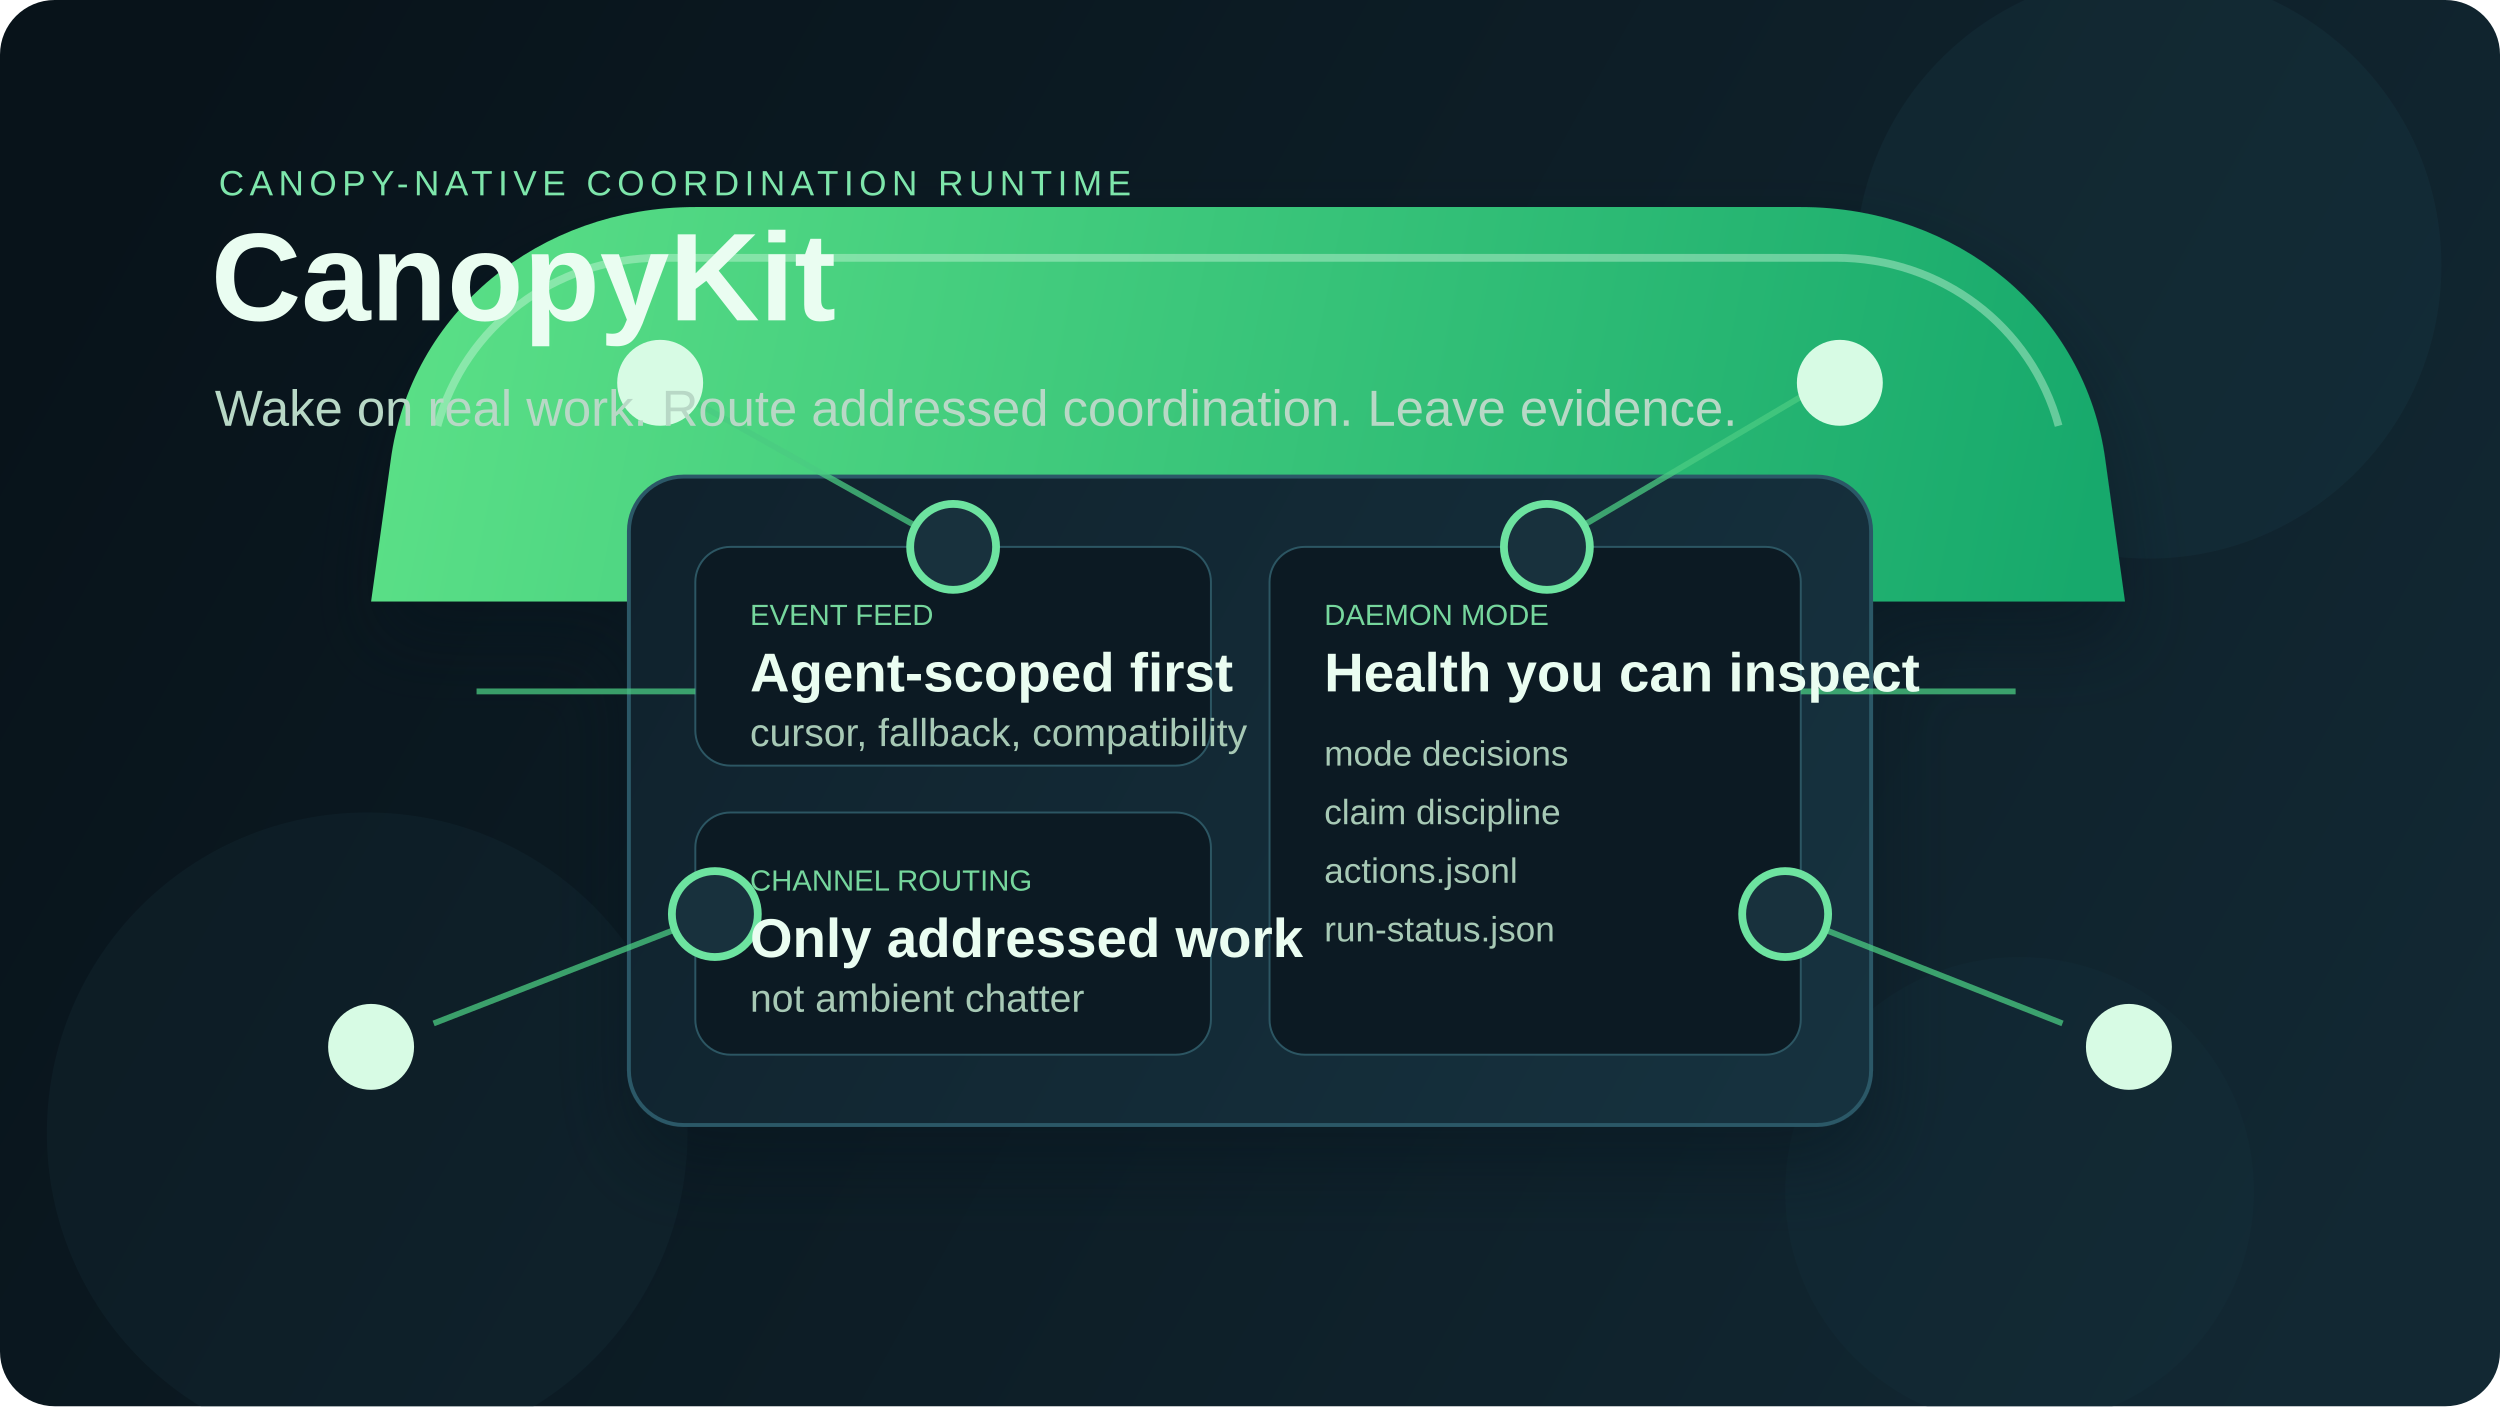
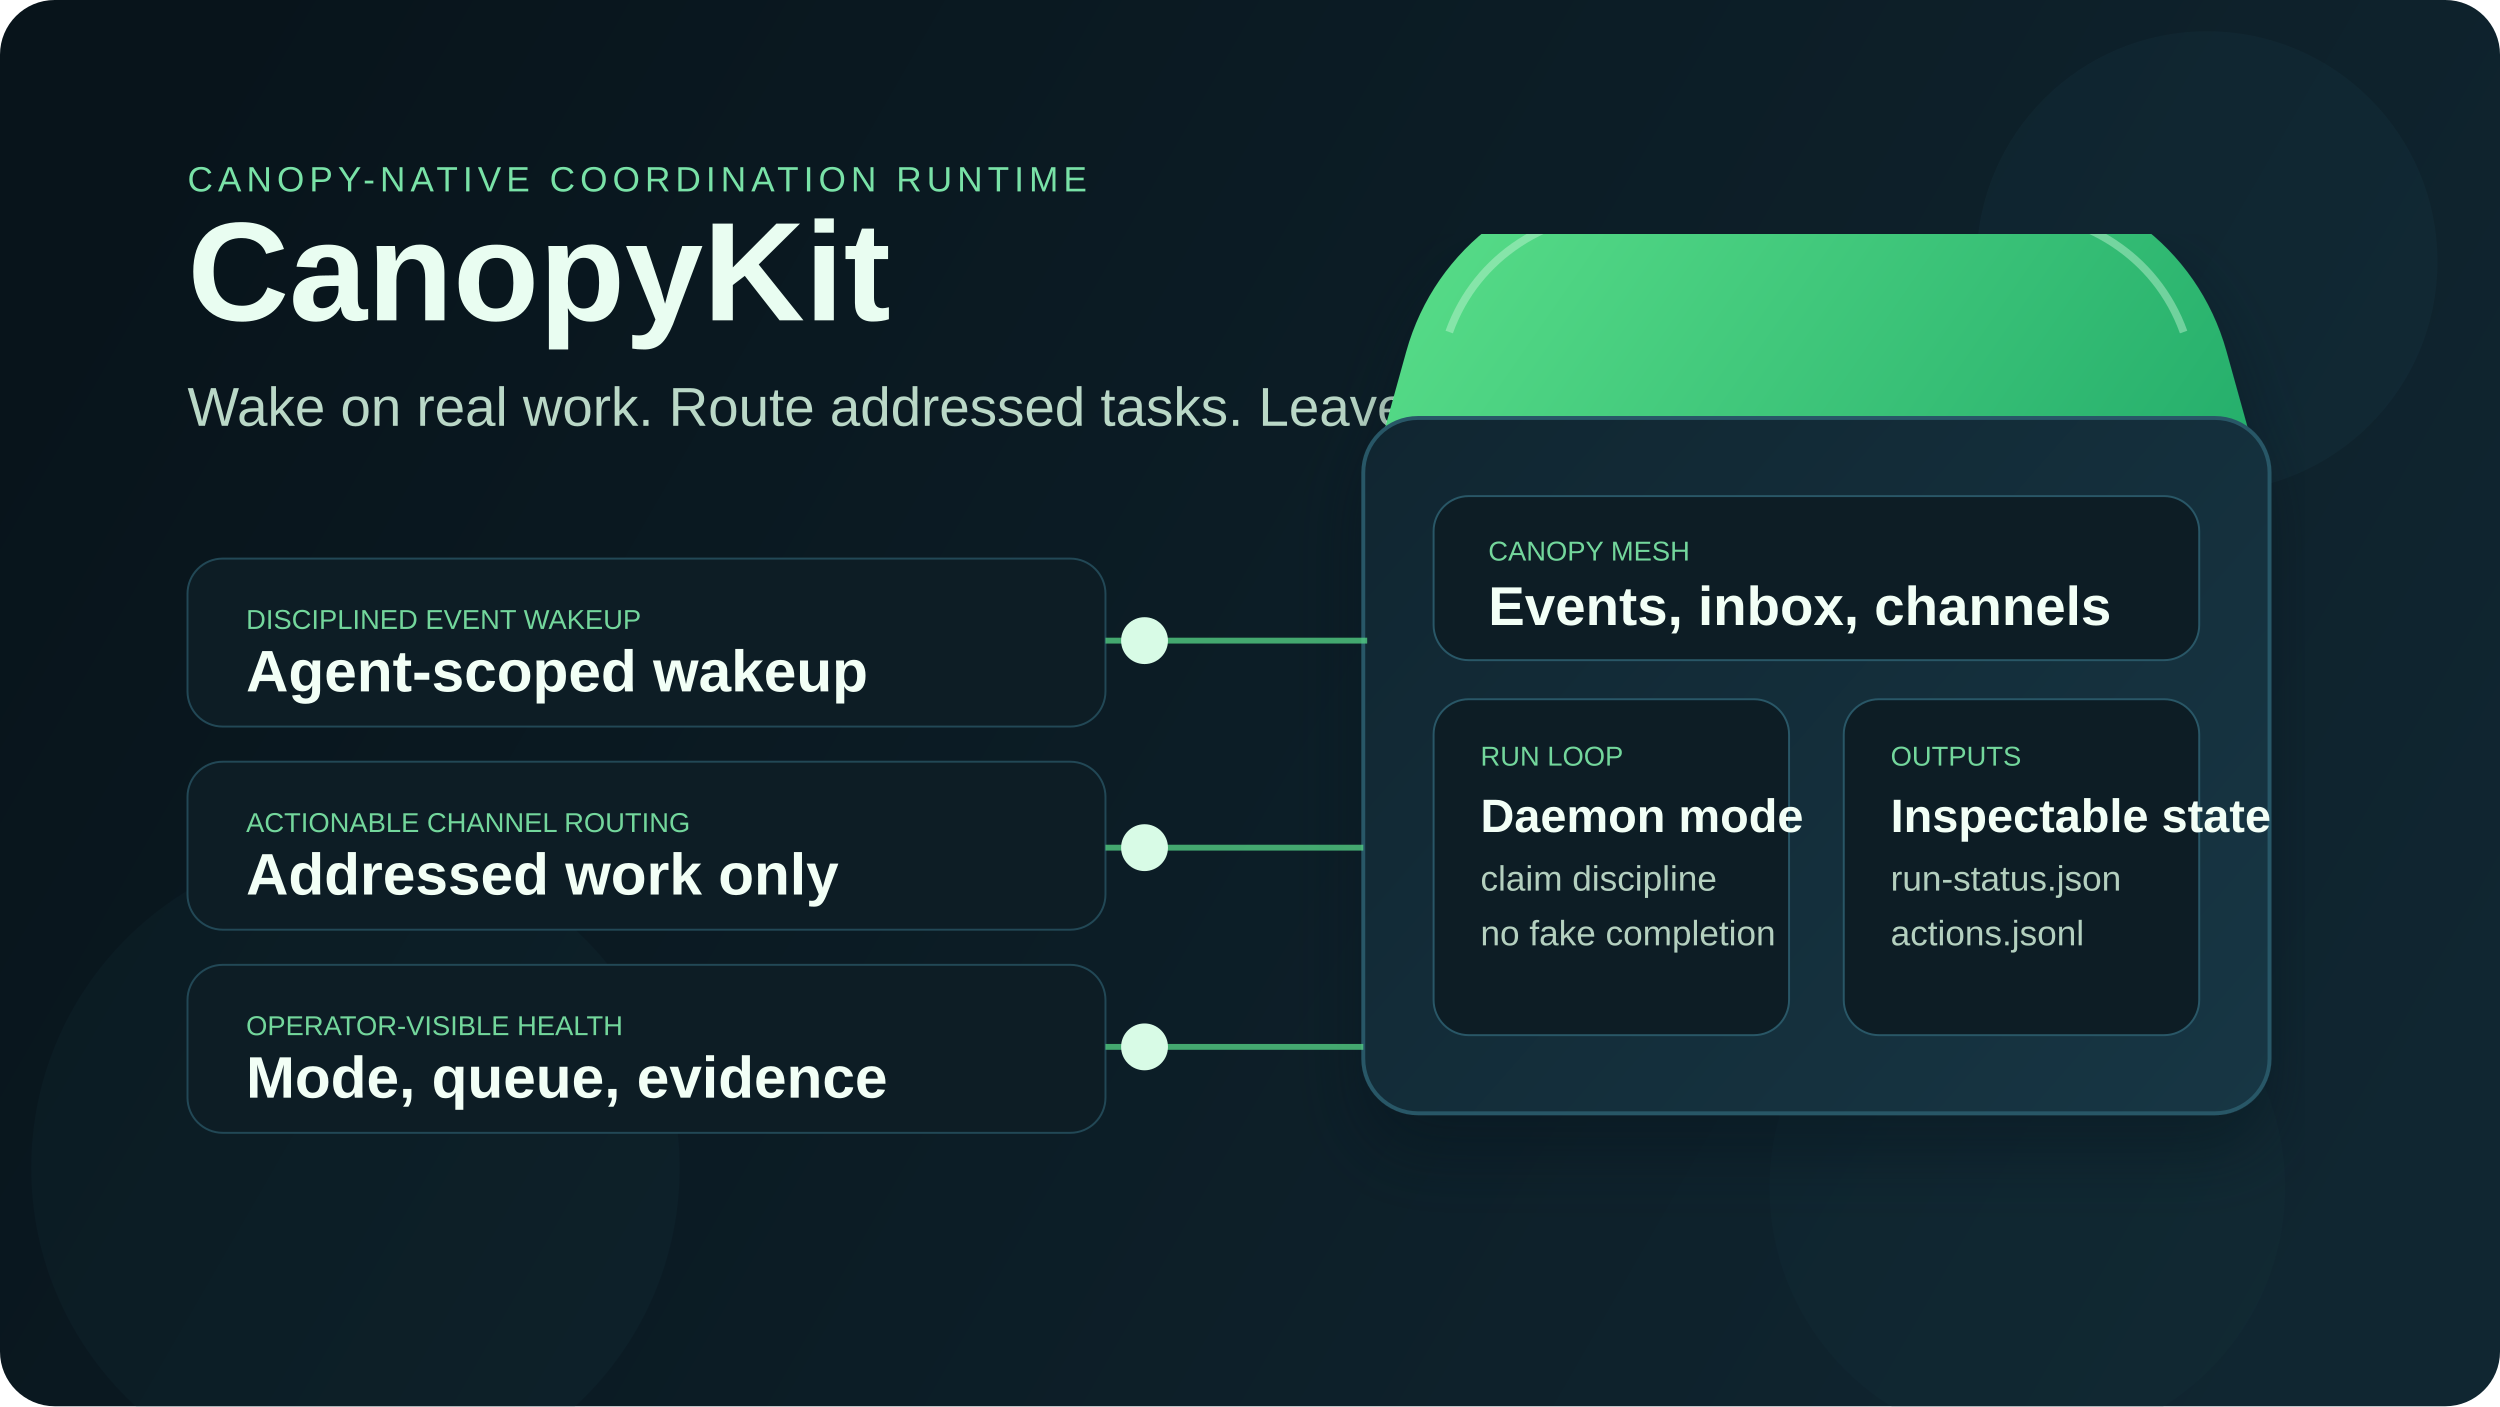
<svg xmlns="http://www.w3.org/2000/svg" width="1280" height="720" viewBox="0 0 1280 720" fill="none" role="img" aria-labelledby="title desc">
  <defs>
-     <linearGradient id="bg" x1="80" y1="48" x2="1200" y2="672" gradientUnits="userSpaceOnUse">
-       <stop stop-color="#08131A" />
-       <stop offset="1" stop-color="#122833" />
+     <linearGradient id="bg" x1="94" y1="48" x2="1184" y2="674" gradientUnits="userSpaceOnUse">
+       <stop stop-color="#08141B" />
+       <stop offset="1" stop-color="#102631" />
    </linearGradient>
-     <linearGradient id="canopy" x1="210" y1="92" x2="1072" y2="264" gradientUnits="userSpaceOnUse">
-       <stop stop-color="#5BE087" />
-       <stop offset="1" stop-color="#17A96C" />
+     <linearGradient id="leaf" x1="728" y1="90" x2="1118" y2="360" gradientUnits="userSpaceOnUse">
+       <stop stop-color="#59DE89" />
+       <stop offset="1" stop-color="#1FA968" />
    </linearGradient>
-     <linearGradient id="panel" x1="340" y1="246" x2="938" y2="574" gradientUnits="userSpaceOnUse">
-       <stop stop-color="#10222D" />
-       <stop offset="1" stop-color="#16323F" />
+     <linearGradient id="panel" x1="664" y1="212" x2="1120" y2="612" gradientUnits="userSpaceOnUse">
+       <stop stop-color="#102530" />
+       <stop offset="1" stop-color="#173644" />
    </linearGradient>
-     <filter id="shadow" x="120" y="70" width="1040" height="560" filterUnits="userSpaceOnUse" color-interpolation-filters="sRGB">
+     <filter id="shadow" x="610" y="120" width="570" height="520" filterUnits="userSpaceOnUse" color-interpolation-filters="sRGB">
      <feFlood flood-opacity="0" result="BackgroundImageFix" />
      <feColorMatrix in="SourceAlpha" type="matrix" values="0 0 0 0 0 0 0 0 0 0 0 0 0 0 0 0 0 0 127 0" result="hardAlpha" />
-       <feOffset dy="20" />
-       <feGaussianBlur stdDeviation="20" />
+       <feOffset dy="18" />
+       <feGaussianBlur stdDeviation="18" />
      <feComposite in2="hardAlpha" operator="out" />
-       <feColorMatrix type="matrix" values="0 0 0 0 0.02 0 0 0 0 0.075 0 0 0 0 0.11 0 0 0 0.42 0" />
+       <feColorMatrix type="matrix" values="0 0 0 0 0.02 0 0 0 0 0.075 0 0 0 0 0.11 0 0 0 0.45 0" />
      <feBlend mode="normal" in2="BackgroundImageFix" result="effect1_dropShadow_1_1" />
      <feBlend mode="normal" in="SourceGraphic" in2="effect1_dropShadow_1_1" result="shape" />
    </filter>
  </defs>
-   <rect x="0" y="0" width="1280" height="720" rx="28" fill="url(#bg)" />
-   <g opacity="0.16">
-     <circle cx="188" cy="580" r="164" fill="#1D404D" />
-     <circle cx="1100" cy="136" r="150" fill="#214A59" />
-     <circle cx="1034" cy="610" r="120" fill="#173944" />
+   <rect width="1280" height="720" rx="28" fill="url(#bg)" />
+   <g opacity="0.12">
+     <circle cx="182" cy="598" r="166" fill="#1B404D" />
+     <circle cx="1130" cy="134" r="118" fill="#244F5D" />
+     <circle cx="1038" cy="608" r="132" fill="#183946" />
+   </g>
+   <g fill="#E9FDF1" font-family="Verdana, Arial, sans-serif">
+     <text x="96" y="98" font-size="18" letter-spacing="2.6" fill="#79E2A7">CANOPY-NATIVE COORDINATION RUNTIME</text>
+     <text x="96" y="164" font-size="72" font-weight="700">CanopyKit</text>
+     <text x="96" y="218" font-size="28" fill="#BAD8C7">Wake on real work. Route addressed tasks. Leave evidence.</text>
+   </g>
+   <g>
+     <rect x="96" y="286" width="470" height="86" rx="18" fill="#0D1D25" stroke="#224856" />
+     <rect x="96" y="390" width="470" height="86" rx="18" fill="#0D1D25" stroke="#224856" />
+     <rect x="96" y="494" width="470" height="86" rx="18" fill="#0D1D25" stroke="#224856" />
+     <text x="126" y="322" font-family="Verdana, Arial, sans-serif" font-size="14" fill="#73D79C">DISCIPLINED EVENT WAKEUP</text>
+     <text x="126" y="354" font-family="Verdana, Arial, sans-serif" font-size="30" font-weight="700" fill="#F2FFF6">Agent-scoped wakeup</text>
+     <text x="126" y="426" font-family="Verdana, Arial, sans-serif" font-size="14" fill="#73D79C">ACTIONABLE CHANNEL ROUTING</text>
+     <text x="126" y="458" font-family="Verdana, Arial, sans-serif" font-size="30" font-weight="700" fill="#F2FFF6">Addressed work only</text>
+     <text x="126" y="530" font-family="Verdana, Arial, sans-serif" font-size="14" fill="#73D79C">OPERATOR-VISIBLE HEALTH</text>
+     <text x="126" y="562" font-family="Verdana, Arial, sans-serif" font-size="30" font-weight="700" fill="#F2FFF6">Mode, queue, evidence</text>
  </g>
  <g filter="url(#shadow)">
-     <path d="M200 236C210 160 276 106 356 106H922C1002 106 1068 160 1078 236L1088 308H190L200 236Z" fill="url(#canopy)" />
-     <path d="M224 218C238 167 284 132 338 132H940C994 132 1040 167 1054 218" stroke="#CFF8DE" stroke-opacity="0.42" stroke-width="4" />
-     <rect x="322" y="244" width="636" height="332" rx="28" fill="url(#panel)" stroke="#2B5867" stroke-width="2" />
-     <rect x="356" y="280" width="264" height="112" rx="18" fill="#0C1A23" stroke="#2C5663" />
-     <rect x="356" y="416" width="264" height="124" rx="18" fill="#0C1A23" stroke="#2C5663" />
-     <rect x="650" y="280" width="272" height="260" rx="18" fill="#0C1A23" stroke="#2C5663" />
+     <path d="M720 180C735 126 784 90 842 90H1018C1076 90 1125 126 1140 180L1160 252H700L720 180Z" fill="url(#leaf)" />
+     <path d="M742 170C756 131 793 108 835 108H1025C1067 108 1104 131 1118 170" stroke="#CCF7DC" stroke-opacity="0.42" stroke-width="4" />
+     <rect x="698" y="214" width="464" height="356" rx="28" fill="url(#panel)" stroke="#285767" stroke-width="2" />
  </g>
-   <g opacity="0.75" stroke="#4ACB81" stroke-width="3">
-     <path d="M222 524L366 468" />
-     <path d="M356 206L488 280" />
-     <path d="M924 202L792 280" />
-     <path d="M1056 524L914 468" />
-     <path d="M244 354L356 354" />
-     <path d="M1032 354L922 354" />
+   <g>
+     <rect x="734" y="254" width="392" height="84" rx="18" fill="#0D1D25" stroke="#295767" />
+     <rect x="734" y="358" width="182" height="172" rx="18" fill="#0D1D25" stroke="#295767" />
+     <rect x="944" y="358" width="182" height="172" rx="18" fill="#0D1D25" stroke="#295767" />
+     <text x="762" y="287" font-family="Verdana, Arial, sans-serif" font-size="14" fill="#73D79C">CANOPY MESH</text>
+     <text x="762" y="320" font-family="Verdana, Arial, sans-serif" font-size="28" font-weight="700" fill="#F2FFF6">Events, inbox, channels</text>
+     <text x="758" y="392" font-family="Verdana, Arial, sans-serif" font-size="14" fill="#73D79C">RUN LOOP</text>
+     <text x="758" y="426" font-family="Verdana, Arial, sans-serif" font-size="24" font-weight="700" fill="#F2FFF6">Daemon mode</text>
+     <text x="758" y="456" font-family="Verdana, Arial, sans-serif" font-size="18" fill="#B4D0BF">claim discipline</text>
+     <text x="758" y="484" font-family="Verdana, Arial, sans-serif" font-size="18" fill="#B4D0BF">no fake completion</text>
+     <text x="968" y="392" font-family="Verdana, Arial, sans-serif" font-size="14" fill="#73D79C">OUTPUTS</text>
+     <text x="968" y="426" font-family="Verdana, Arial, sans-serif" font-size="24" font-weight="700" fill="#F2FFF6">Inspectable state</text>
+     <text x="968" y="456" font-family="Verdana, Arial, sans-serif" font-size="18" fill="#B4D0BF">run-status.json</text>
+     <text x="968" y="484" font-family="Verdana, Arial, sans-serif" font-size="18" fill="#B4D0BF">actions.jsonl</text>
  </g>
-   <g fill="#D7FBE4">
-     <circle cx="190" cy="536" r="22" />
-     <circle cx="1090" cy="536" r="22" />
-     <circle cx="338" cy="196" r="22" />
-     <circle cx="942" cy="196" r="22" />
+   <g opacity="0.78" stroke="#53D084" stroke-width="3">
+     <path d="M566 328H700" />
+     <path d="M566 434H698" />
+     <path d="M566 536H698" />
  </g>
-   <g fill="#18313D" stroke="#6DE3A0" stroke-width="4">
-     <circle cx="488" cy="280" r="22" />
-     <circle cx="792" cy="280" r="22" />
-     <circle cx="366" cy="468" r="22" />
-     <circle cx="914" cy="468" r="22" />
-   </g>
-   <g fill="#EAFDF1">
-     <text x="112" y="100" font-family="Verdana, Arial, sans-serif" font-size="18" letter-spacing="2.8" fill="#7EE6AB">CANOPY-NATIVE COORDINATION RUNTIME</text>
-     <text x="108" y="164" font-family="Verdana, Arial, sans-serif" font-size="64" font-weight="700">CanopyKit</text>
-     <text x="110" y="218" font-family="Verdana, Arial, sans-serif" font-size="26" fill="#B8D8C6">Wake on real work. Route addressed coordination. Leave evidence.</text>
-   </g>
-   <g fill="#EAFDF1" font-family="Verdana, Arial, sans-serif">
-     <text x="384" y="320" font-size="15" fill="#76D79D">EVENT FEED</text>
-     <text x="384" y="354" font-size="28" font-weight="700">Agent-scoped first</text>
-     <text x="384" y="382" font-size="20" fill="#A7C9B5">cursor, fallback, compatibility</text>
-     <text x="384" y="456" font-size="15" fill="#76D79D">CHANNEL ROUTING</text>
-     <text x="384" y="490" font-size="28" font-weight="700">Only addressed work</text>
-     <text x="384" y="518" font-size="20" fill="#A7C9B5">not ambient chatter</text>
-     <text x="678" y="320" font-size="15" fill="#76D79D">DAEMON MODE</text>
-     <text x="678" y="354" font-size="28" font-weight="700">Health you can inspect</text>
-     <text x="678" y="392" font-size="18" fill="#A7C9B5">mode decisions</text>
-     <text x="678" y="422" font-size="18" fill="#A7C9B5">claim discipline</text>
-     <text x="678" y="452" font-size="18" fill="#A7C9B5">actions.jsonl</text>
-     <text x="678" y="482" font-size="18" fill="#A7C9B5">run-status.json</text>
+   <g fill="#D8FBE6">
+     <circle cx="586" cy="328" r="12" />
+     <circle cx="586" cy="434" r="12" />
+     <circle cx="586" cy="536" r="12" />
  </g>
</svg>
